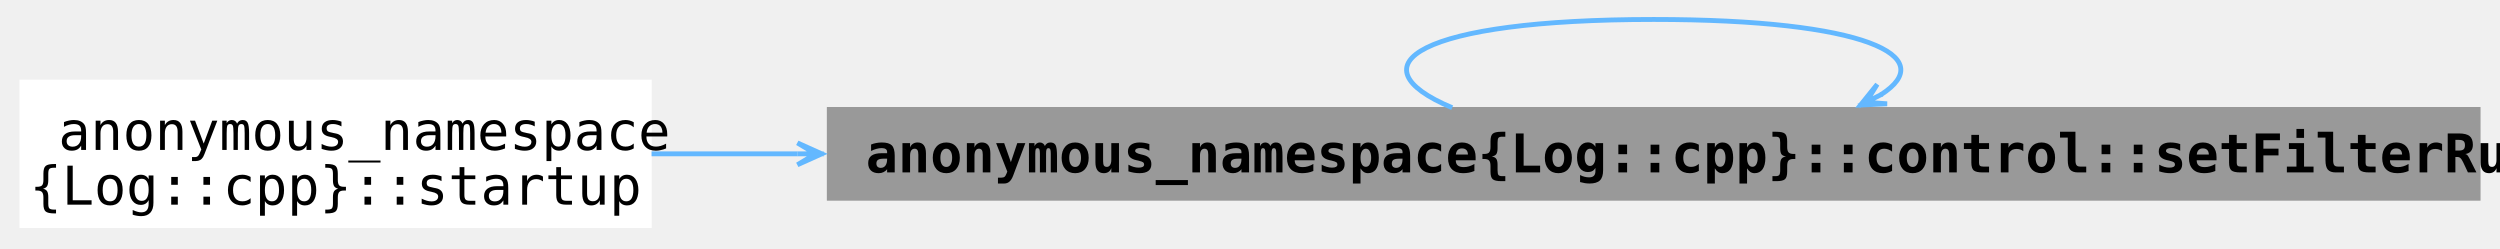
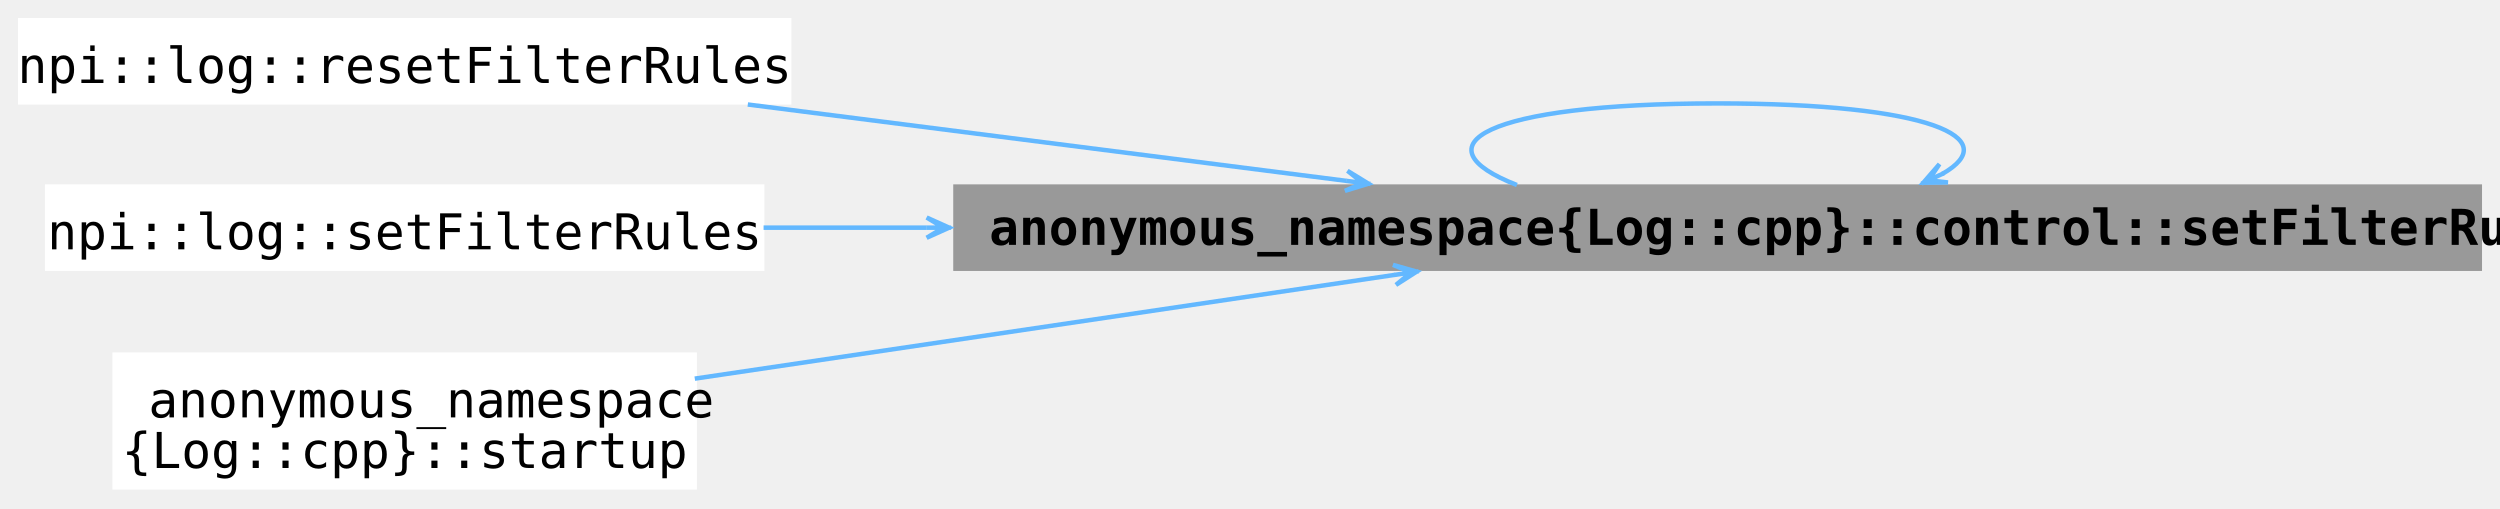
- <svg xmlns="http://www.w3.org/2000/svg" xmlns:xlink="http://www.w3.org/1999/xlink" width="514pt" height="51pt" viewBox="0.00 0.00 514.00 51.00">
-   <g id="graph0" class="graph" transform="scale(1 1) rotate(0) translate(4 46.88)">
+ <svg xmlns="http://www.w3.org/2000/svg" xmlns:xlink="http://www.w3.org/1999/xlink" width="556pt" height="113pt" viewBox="0.00 0.00 556.00 113.00">
+   <g id="graph0" class="graph" transform="scale(1 1) rotate(0) translate(4 108.88)">
    <g id="Node000001" class="node">
      <g id="a_Node000001">
        <a xlink:title="Installs the built-in and normalized custom Qt category filters.">
-           <polygon fill="#999999" stroke="none" points="506,-24.88 166,-24.88 166,-5.62 506,-5.62 506,-24.88" />
-           <text xml:space="preserve" text-anchor="start" x="174" y="-11.43" font-family="Consolas" font-weight="bold" font-size="11.00">anonymous_namespace{Log::cpp}::control::setFilterRules</text>
+           <polygon fill="#999999" stroke="none" points="548,-67.88 208,-67.88 208,-48.62 548,-48.62 548,-67.88" />
+           <text xml:space="preserve" text-anchor="start" x="216" y="-54.42" font-family="Consolas" font-weight="bold" font-size="11.00">anonymous_namespace{Log::cpp}::control::setFilterRules</text>
        </a>
      </g>
    </g>
-     <g id="edge1_Node000001_Node000001" class="edge">
-       <g id="a_edge1_Node000001_Node000001">
+     <g id="edge2_Node000001_Node000001" class="edge">
+       <g id="a_edge2_Node000001_Node000001">
        <a xlink:title=" ">
-           <path fill="none" stroke="#63b8ff" d="M382.7,-27.4C395.08,-35.28 379.51,-42.88 336,-42.88 287.57,-42.88 273.76,-33.46 294.57,-24.73" />
-           <polygon fill="#63b8ff" stroke="#63b8ff" points="378.52,-25.28 383.99,-25.54 379.66,-25.86 382.98,-27.54 382.98,-27.54 382.98,-27.54 379.66,-25.86 381.96,-29.55 378.52,-25.28" />
+           <path fill="none" stroke="#63b8ff" d="M427.96,-70.2C441.95,-78.15 425.29,-85.88 378,-85.88 325.82,-85.88 310.94,-76.46 333.36,-67.73" />
+           <polygon fill="#63b8ff" stroke="#63b8ff" points="423.75,-68.25 429.23,-68.3 424.91,-68.78 428.28,-70.35 428.28,-70.35 428.28,-70.35 424.91,-68.78 427.34,-72.39 423.75,-68.25" />
        </a>
      </g>
    </g>
    <g id="Node000002" class="node">
      <g id="a_Node000002">
-         <a xlink:href="../../dc/d8e/namespaceanonymous__namespace_02_log_8cpp_03.html#a9dbdeefab4ed0fe490efd90425689d7a" target="_top" xlink:title="Initializes the logging system during process startup.">
-           <polygon fill="white" stroke="none" points="130,-30.5 0,-30.5 0,0 130,0 130,-30.5" />
-           <text xml:space="preserve" text-anchor="start" x="8" y="-16.05" font-family="Consolas" font-size="11.00">anonymous_namespace</text>
-           <text xml:space="preserve" text-anchor="middle" x="65" y="-4.8" font-family="Consolas" font-size="11.00">{Log::cpp}::startup</text>
+         <a xlink:href="../../d5/ddd/namespacenpi_1_1log.html#a4a5b29dcb269f47a4ef69ee7fe39bfb6" target="_top" xlink:title="Removes all custom category filter rules.">
+           <polygon fill="white" stroke="none" points="172,-104.88 0,-104.88 0,-85.62 172,-85.62 172,-104.88" />
+           <text xml:space="preserve" text-anchor="middle" x="86" y="-90.42" font-family="Consolas" font-size="11.00">npi::log::resetFilterRules</text>
        </a>
      </g>
    </g>
-     <g id="edge2_Node000001_Node000002" class="edge">
-       <g id="a_edge2_Node000001_Node000002">
+     <g id="edge1_Node000001_Node000002" class="edge">
+       <g id="a_edge1_Node000001_Node000002">
        <a xlink:title=" ">
-           <path fill="none" stroke="#63b8ff" d="M159.97,-15.25C149.51,-15.25 139.41,-15.25 129.96,-15.25" />
-           <polygon fill="#63b8ff" stroke="#63b8ff" points="164.95,-15.25 159.95,-17.5 163.67,-15.25 159.95,-15.25 159.95,-15.25 159.95,-15.25 163.67,-15.25 159.95,-13 164.95,-15.25" />
+           <path fill="none" stroke="#63b8ff" d="M295.47,-68.65C253.69,-73.98 203.16,-80.43 162.31,-85.64" />
+           <polygon fill="#63b8ff" stroke="#63b8ff" points="300.35,-68.03 295.68,-70.89 299.08,-68.19 295.39,-68.66 295.39,-68.66 295.39,-68.66 299.08,-68.19 295.11,-66.43 300.35,-68.03" />
+         </a>
+       </g>
+     </g>
+     <g id="Node000003" class="node">
+       <g id="a_Node000003">
+         <a xlink:href="../../d5/ddd/namespacenpi_1_1log.html#a204797419f5e1681a159d1eef6f401bc" target="_top" xlink:title="Changes the custom Qt logging category filter rules.">
+           <polygon fill="white" stroke="none" points="166,-67.88 6,-67.88 6,-48.62 166,-48.62 166,-67.88" />
+           <text xml:space="preserve" text-anchor="middle" x="86" y="-53.42" font-family="Consolas" font-size="11.00">npi::log::setFilterRules</text>
+         </a>
+       </g>
+     </g>
+     <g id="edge3_Node000001_Node000003" class="edge">
+       <g id="a_edge3_Node000001_Node000003">
+         <a xlink:title=" ">
+           <path fill="none" stroke="#63b8ff" d="M202.12,-58.25C189.58,-58.25 177.35,-58.25 165.82,-58.25" />
+           <polygon fill="#63b8ff" stroke="#63b8ff" points="207.09,-58.25 202.09,-60.5 205.81,-58.25 202.09,-58.25 202.09,-58.25 202.09,-58.25 205.81,-58.25 202.09,-56 207.09,-58.25" />
+         </a>
+       </g>
+     </g>
+     <g id="Node000004" class="node">
+       <g id="a_Node000004">
+         <a xlink:href="../../dc/d8e/namespaceanonymous__namespace_02_log_8cpp_03.html#a9dbdeefab4ed0fe490efd90425689d7a" target="_top" xlink:title="Initializes the logging system during process startup.">
+           <polygon fill="white" stroke="none" points="151,-30.5 21,-30.5 21,0 151,0 151,-30.5" />
+           <text xml:space="preserve" text-anchor="start" x="29" y="-16.05" font-family="Consolas" font-size="11.00">anonymous_namespace</text>
+           <text xml:space="preserve" text-anchor="middle" x="86" y="-4.8" font-family="Consolas" font-size="11.00">{Log::cpp}::startup</text>
+         </a>
+       </g>
+     </g>
+     <g id="edge4_Node000001_Node000004" class="edge">
+       <g id="a_edge4_Node000001_Node000004">
+         <a xlink:title=" ">
+           <path fill="none" stroke="#63b8ff" d="M306.26,-47.76C258.69,-40.71 196.51,-31.49 150.52,-24.67" />
+           <polygon fill="#63b8ff" stroke="#63b8ff" points="311.07,-48.47 305.8,-49.97 309.81,-48.29 306.13,-47.74 306.13,-47.74 306.13,-47.74 309.81,-48.29 306.46,-45.52 311.07,-48.47" />
        </a>
      </g>
    </g>
  </g>
</svg>
